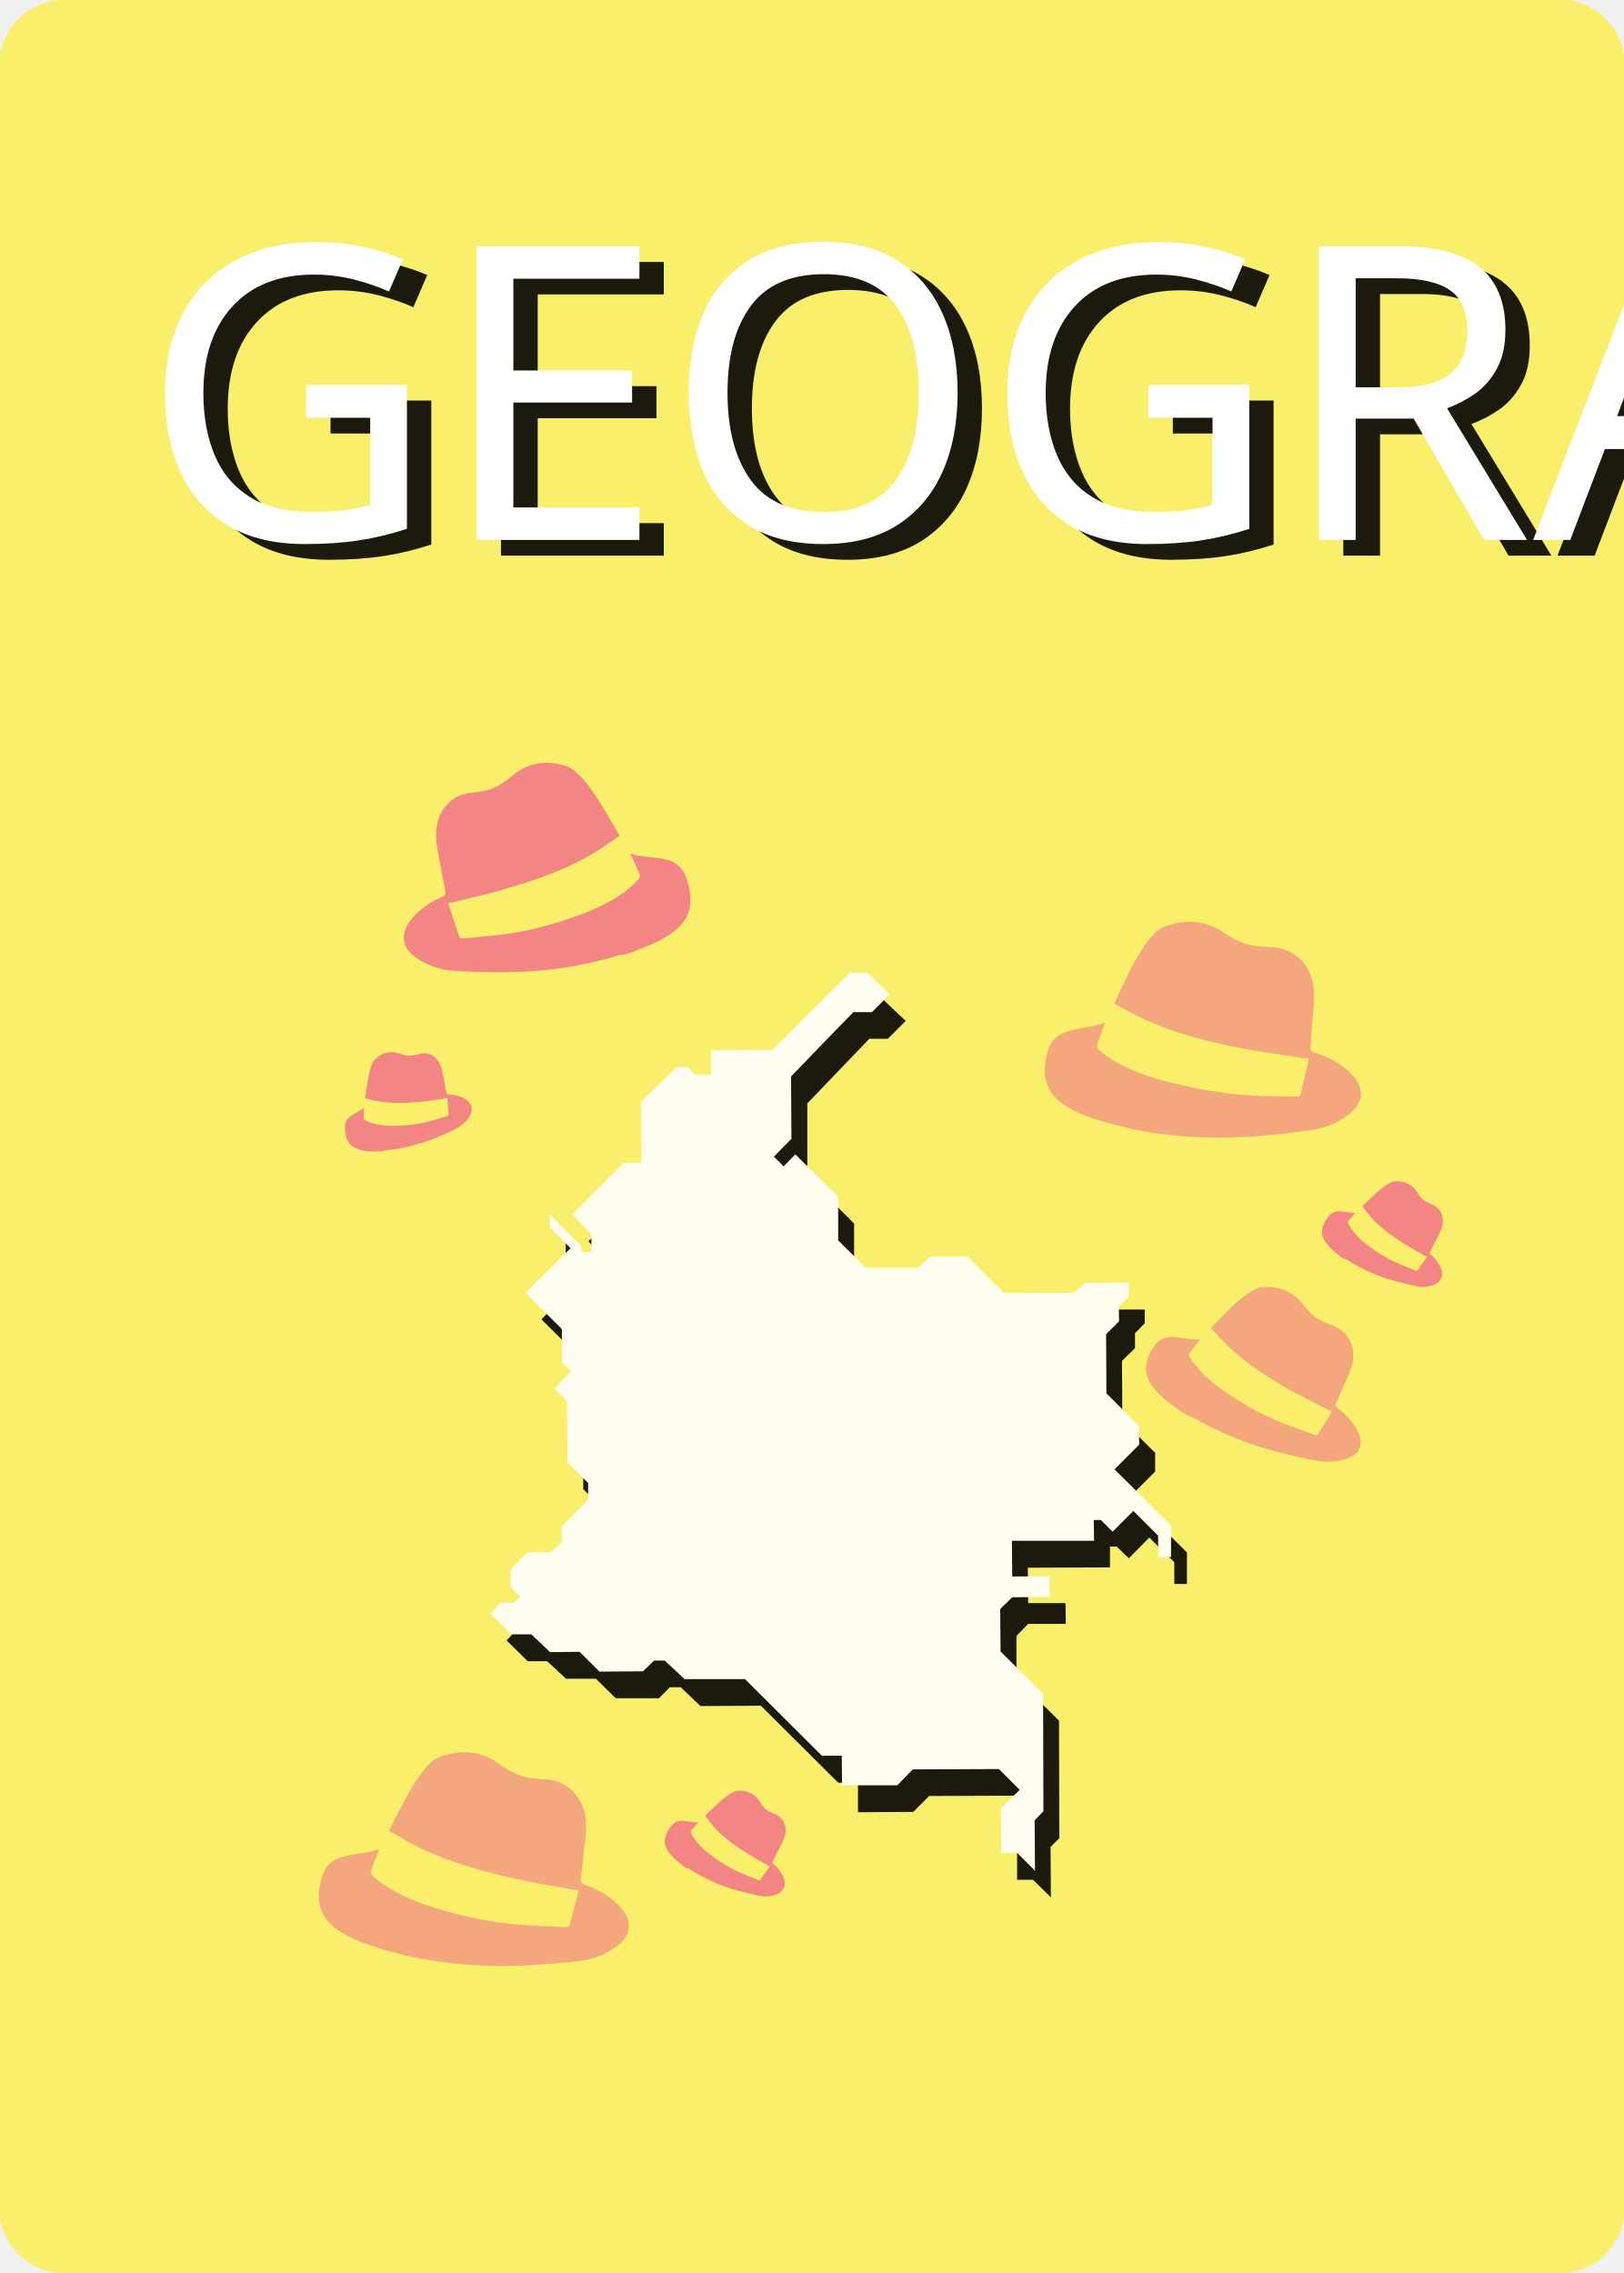
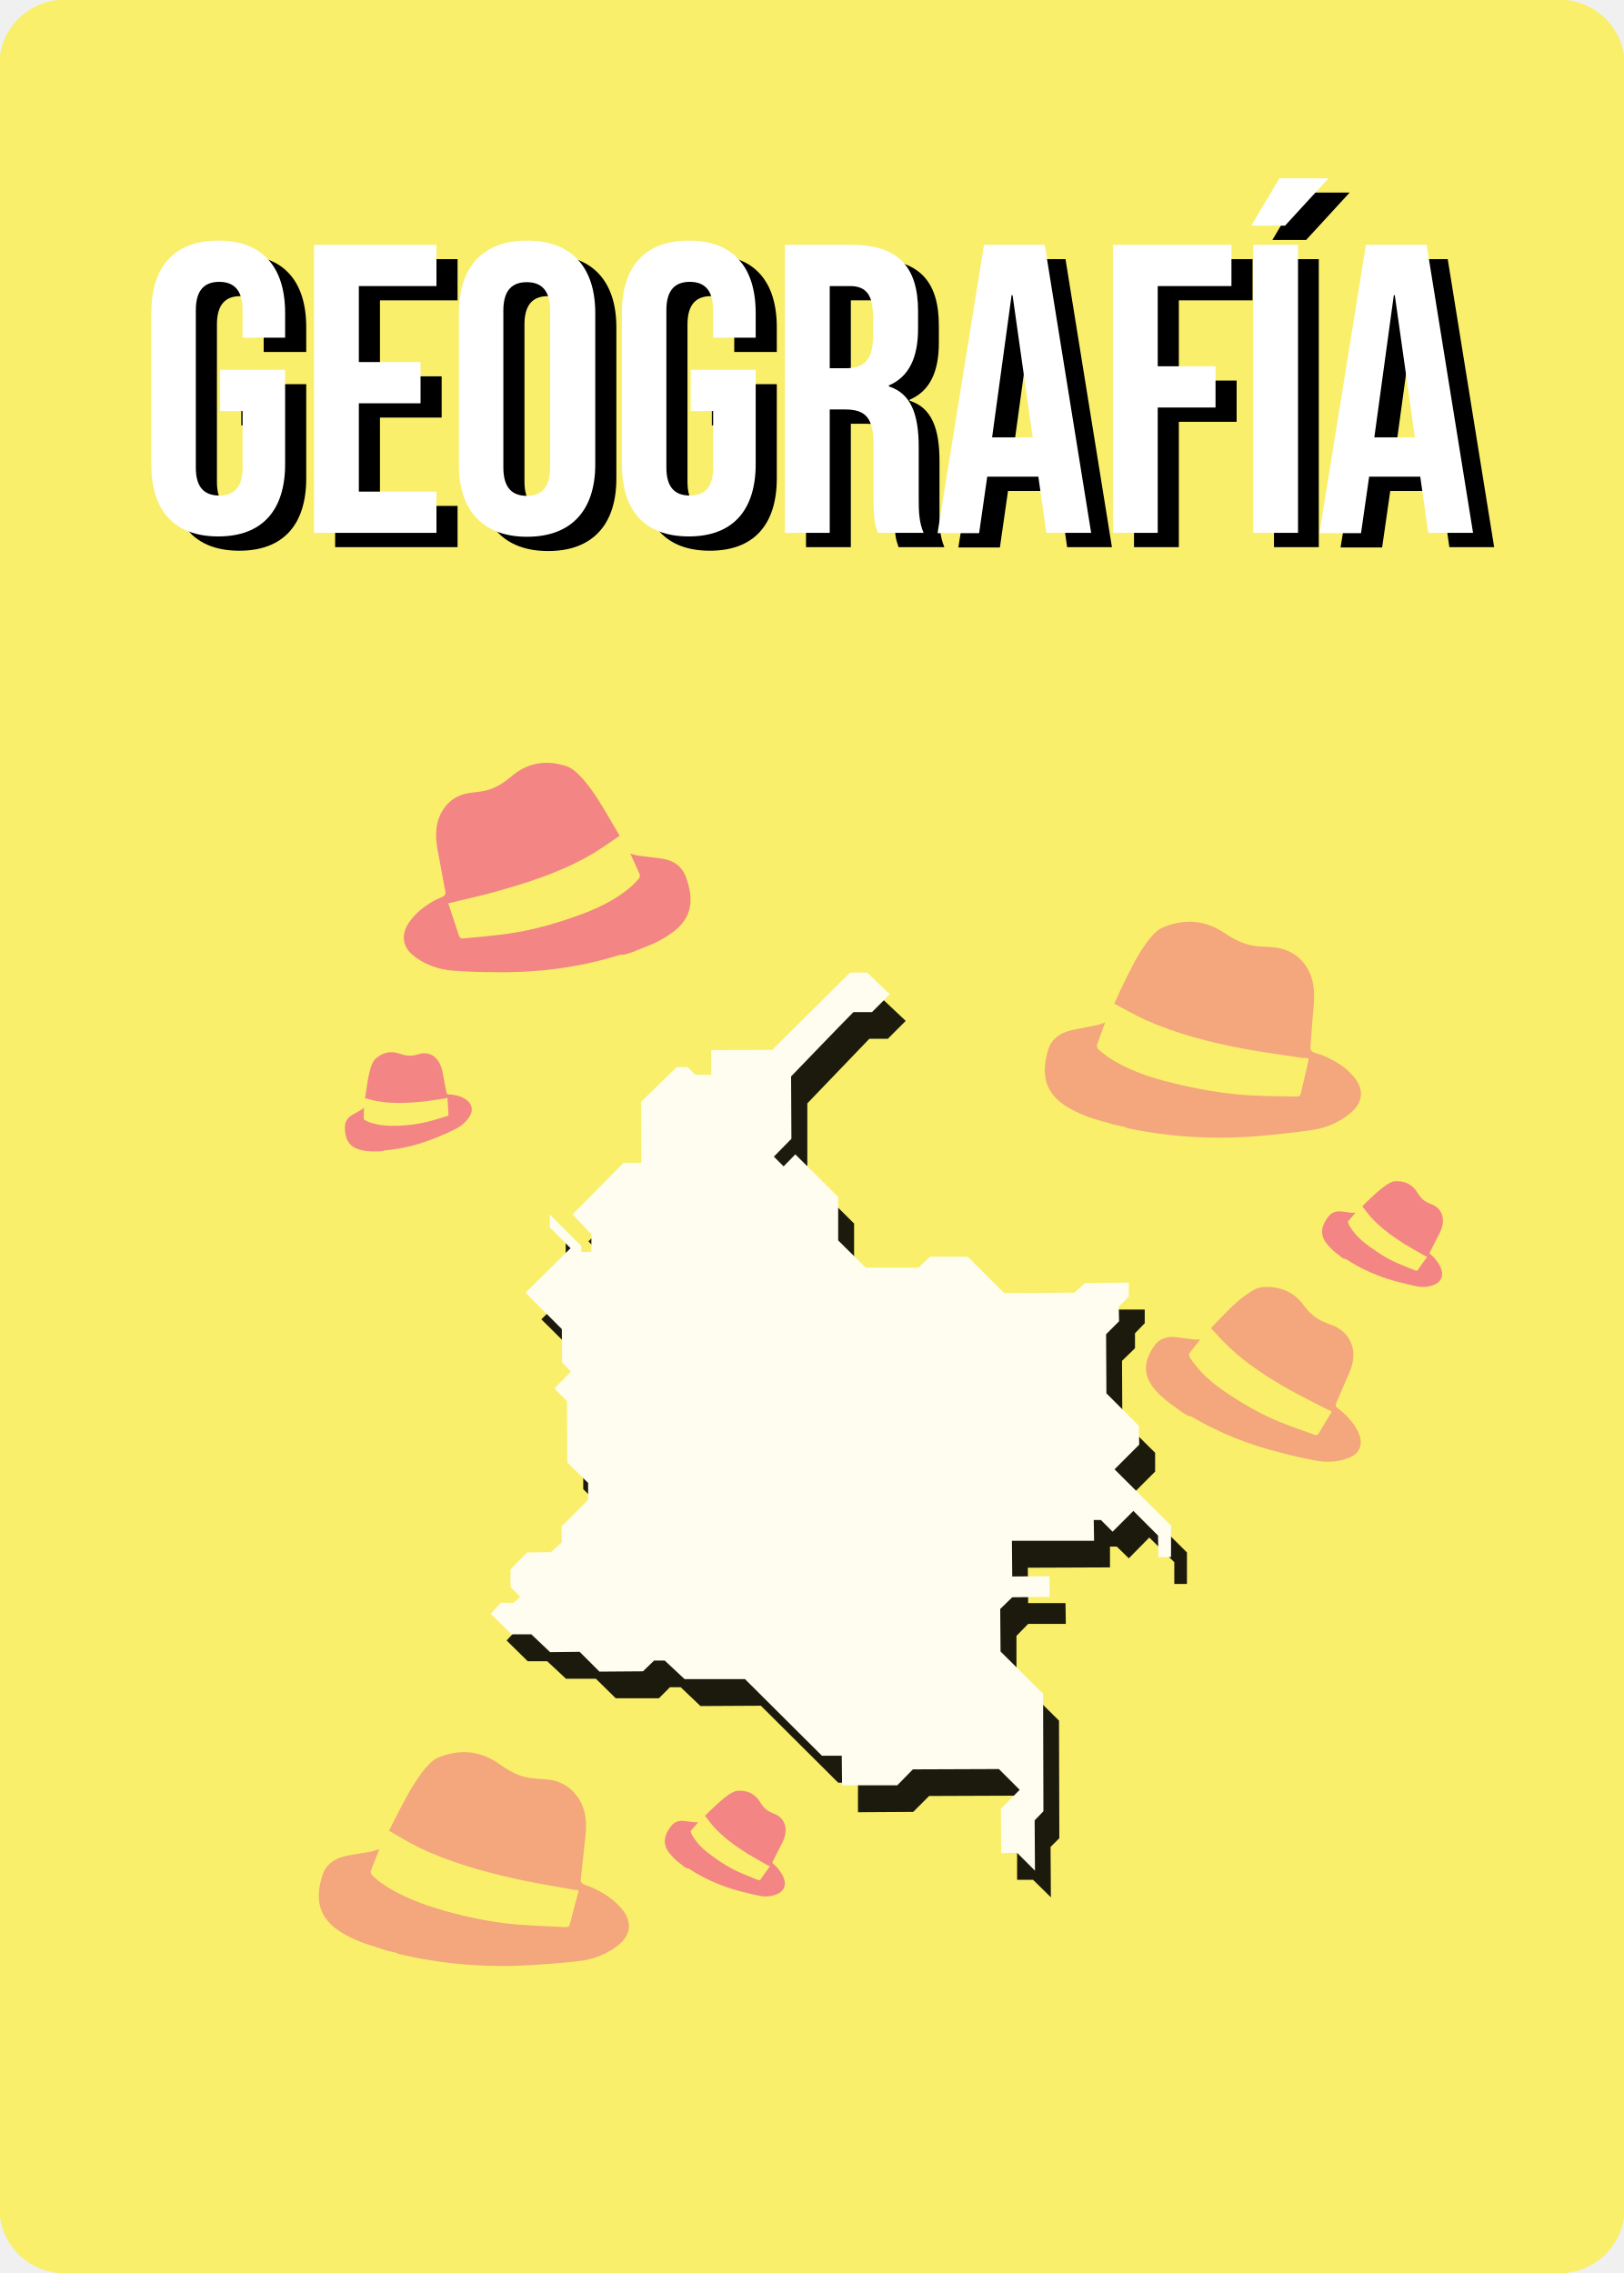
<svg xmlns="http://www.w3.org/2000/svg" version="1.1" id="Layer_1" x="0px" y="0px" viewBox="0 0 500 700" style="enable-background:new 0 0 500 700;" xml:space="preserve">
  <style type="text/css">
	.st0{fill:#F9EF6B;}
	.st1{fill:#FFFFFF;}
- 	.st2{font-family:'BebasNeue-Regular';}
- 	.st3{font-size:126.684px;}
- 	.st4{opacity:0.11;fill:#F9EF6B;enable-background:new    ;}
- 	.st5{opacity:0.41;}
- 	.st6{fill:#EE3C96;}
- 	.st7{opacity:0.59;}
+ 	.st2{opacity:0.11;fill:#F9EF6B;enable-background:new    ;}
+ 	.st3{opacity:0.41;}
+ 	.st4{fill:#EE3C96;}
+ 	.st5{opacity:0.59;}
+ 	.st6{enable-background:new    ;}
</style>
-   <path class="st0" d="M19.9-0.1h460.3c11.1,0,20.1,9,20.1,20.1V680c0,11.1-9,20.1-20.1,20.1H19.9c-11.1,0-20.1-9-20.1-20.1V20  C-0.2,8.9,8.8-0.1,19.9-0.1z" />
+   <path class="st0" d="M19.9-0.1h460.3c11.1,0,20.1,9,20.1,20.1v660c0,11.1-9,20.1-20.1,20.1H19.9c-11.1,0-20.1-9-20.1-20.1V20  C-0.2,8.9,8.8-0.1,19.9-0.1z" />
  <g>
    <polygon points="267.7,319.9 273.4,319.9 278.9,314.4 271.9,307.8 266.7,307.8 242.8,331.6 223.9,331.6 223.9,339.2 219.1,339.3    216.6,336.8 213.3,336.8 202.4,347.5 202.4,366.4 197,366.4 181.2,382.3 187,388.3 187,393.8 184,393.8 184,392 174.2,382.3    174.2,386.2 180.6,392.6 166.7,406.3 178,417.5 178,427.9 180.7,430.6 175.6,435.8 179.6,439.7 179.6,458.6 186,465 186,470.1    177.9,478.4 177.9,483.2 174.5,486.3 167.2,486.3 162.1,491.5 162.1,497 165.2,500 163,501.8 159.1,501.9 156,505.2 162.5,511.6    168.5,511.6 174.3,517 183.5,517 189.6,523 202.9,523 206.3,519.6 209.6,519.6 215.7,525.4 234.3,525.3 258.1,549 264.2,549    264.2,558.1 281.2,558 286.1,553.1 312.5,553 318.9,559.4 313.2,565.2 313.2,578.9 318.1,578.9 323.6,584.3 323.5,568.8    326.2,566.1 326.1,529.9 313,516.9 313,503.8 316.6,500.1 328.2,500.1 328.1,493.7 316.6,493.7 316.5,482.8 341.8,482.7    341.8,476.3 343.9,476.3 347.6,479.9 353.9,473.5 361.6,481.1 361.6,487.8 365.5,487.8 365.5,478.1 348.1,460.8 355.7,453.2    355.7,447.4 345.6,437.4 345.5,419.1 349.5,415.2 349.5,410.6 352.5,407.5 352.5,403.3 339.1,403.3 335.8,406.4 314.2,406.5    302.9,395.2 291.3,395.3 287.7,398.6 271.6,398.7 263,390.2 263,376.8 249.9,363.8 246.2,367.4 243.2,364.4 248.6,358.9    248.6,339.8  " />
    <polygon class="st1" points="262.7,311.7 268.5,311.7 274,306.2 267,299.5 261.8,299.5 237.8,323.3 219,323.4 219,331 214.1,331    211.7,328.6 208.4,328.6 197.4,339.3 197.5,358.1 192,358.1 176.3,374 182.1,380.1 182.1,385.5 179,385.6 179,383.7 169.3,374    169.3,378 175.7,384.4 161.8,398.1 173,409.3 173.1,419.6 175.8,422.4 170.7,427.6 174.6,431.5 174.7,450.4 181.1,456.7    181.1,461.9 172.9,470.1 173,475 169.6,478 162.3,478.1 157.2,483.3 157.2,488.7 160.2,491.8 158.1,493.6 154.2,493.6 151.1,497    157.5,503.3 163.6,503.3 169.4,508.8 178.5,508.7 184.6,514.8 198,514.7 201.4,511.4 204.7,511.4 210.8,517.1 229.4,517.1    253.1,540.7 259.2,540.7 259.3,549.8 276.3,549.8 281.1,544.9 307.6,544.8 314,551.2 308.2,557 308.3,570.7 313.2,570.6    318.7,576.1 318.6,560.6 321.3,557.8 321.2,521.6 308.1,508.6 308,495.5 311.7,491.9 323.2,491.8 323.2,485.4 311.7,485.5    311.6,474.5 336.9,474.5 336.8,468.1 339,468.1 342.6,471.7 349,465.3 356.6,472.9 356.7,479.6 360.6,479.5 360.6,469.8    343.2,452.5 350.8,444.9 350.7,439.1 340.7,429.1 340.6,410.9 344.6,406.9 344.5,402.4 347.6,399.3 347.6,395 334.2,395.1    330.8,398.1 309.2,398.2 298,387 286.4,387 282.8,390.4 266.6,390.4 258.1,382 258.1,368.6 244.9,355.5 241.3,359.2 238.3,356.2    243.7,350.7 243.6,331.5  " />
  </g>
-   <text transform="matrix(0.9915 0 0 1 50.6499 171.1211)" class="st2 st3">GEOGRAFíA</text>
-   <path class="st4" d="M19.9-0.1h460.2c11.1,0,20.1,9,20.1,20.1v659.9c0,11.1-9,20.1-20.1,20.1H19.9c-11.1,0-20.1-9-20.1-20.1V20  C-0.2,8.9,8.8-0.1,19.9-0.1z" />
-   <text transform="matrix(0.9915 0 0 1 43.1509 166.2842)" class="st1 st2 st3">GEOGRAFíA</text>
-   <g class="st5">
-     <path class="st6" d="M345.6,346.9c-0.9-0.2-1.9-0.4-2.8-0.6c-1-0.3-2-0.7-3.1-0.9c-3.8-1-7.5-2.4-10.9-4.4   c-7.2-4.3-8.2-10.2-6.1-17.5c1-3.6,3.9-5.5,7.5-6.3c2.5-0.5,5.1-1,7.6-1.5c0.8-0.2,1.6-0.5,2.5-0.8c-0.9,2.4-1.7,4.6-2.5,6.9   c-0.1,0.3,0.1,1,0.3,1.2c0.9,0.9,1.9,1.7,2.9,2.4c6.1,4.1,13,6.4,20,8.1c7.7,1.9,15.5,3.3,23.4,3.8c4.9,0.3,9.9,0.3,14.9,0.4   c0.7,0,1.1-0.2,1.3-1c0.7-3.4,1.6-6.7,2.3-10.1c0-0.2,0-0.4,0-0.7c-0.6,0-1.2-0.1-1.8-0.1c-6-0.9-12-1.7-18-2.8   c-10.5-2-20.8-4.6-30.6-9c-3.2-1.5-6.3-3.3-9.4-4.9c0.7-1.5,1.3-2.7,1.8-3.9c2.5-5.2,4.9-10.4,8.3-15.1c1.3-1.7,2.9-3.6,4.7-4.4   c6.5-2.8,13-2.5,19.1,1.6c3.1,2.1,6.3,3.7,10,4.1c1.6,0.1,3.3,0.2,4.9,0.3c3.4,0.3,6.4,1.5,8.8,4c3.5,3.7,4.2,8.2,3.9,13.1   c-0.4,4.7-0.8,9.4-1.1,14.1c0,0.3,0.4,0.9,0.8,1.1c0.9,0.4,1.8,0.6,2.7,0.9c3.7,1.5,7.1,3.5,9.7,6.5c3.5,4,3.1,8.2-1,11.5   c-3.4,2.8-7.4,4.5-11.7,5.1c-5.2,0.8-10.5,1.3-15.7,1.8c-13.9,1.2-27.6,0.5-41.3-2.4C346.5,347,346.1,347,345.6,346.9z" />
-   </g>
-   <g class="st7">
-     <path class="st6" d="M117.9,354.5c-0.4,0-0.8,0.1-1.2,0.1c-0.4,0-0.9,0-1.3,0c-1.6,0-3.2-0.1-4.8-0.6c-3.3-1-4.4-3.4-4.4-6.9   c0-1.7,0.9-2.9,2.2-3.7c0.9-0.5,1.9-1.1,2.8-1.6c0.3-0.2,0.6-0.4,0.9-0.7c-0.1,1.2-0.1,2.2-0.1,3.3c0,0.2,0.1,0.4,0.3,0.5   c0.5,0.3,0.9,0.5,1.4,0.7c2.9,1,5.8,1.2,8.7,1.1c3.2-0.1,6.4-0.5,9.5-1.3c2-0.5,3.9-1.1,5.8-1.7c0.3-0.1,0.4-0.2,0.4-0.6   c-0.1-1.6-0.2-3.1-0.3-4.7c0-0.1,0-0.2-0.1-0.3c-0.3,0.1-0.5,0.1-0.7,0.2c-2.4,0.3-4.9,0.8-7.3,1c-4.3,0.4-8.6,0.6-13-0.1   c-1.4-0.2-2.8-0.6-4.3-1c0.1-0.7,0.2-1.3,0.3-1.9c0.4-2.6,0.7-5.2,1.5-7.6c0.3-0.9,0.7-1.9,1.3-2.5c2.2-2.1,4.8-2.7,7.6-1.7   c1.4,0.5,2.9,0.8,4.4,0.5c0.6-0.1,1.3-0.3,1.9-0.5c1.4-0.3,2.7-0.1,3.9,0.6c1.8,1.2,2.6,3.1,3,5.2s0.8,4.2,1.2,6.3   c0,0.2,0.3,0.3,0.4,0.4c0.4,0.1,0.8,0,1.2,0.1c1.6,0.2,3.2,0.6,4.5,1.6c1.8,1.3,2.2,3.2,1,5.1c-1,1.6-2.4,2.9-4,3.7   c-1.9,1-3.9,1.9-5.9,2.7c-5.3,2.2-10.7,3.6-16.3,4.1C118.2,354.3,118.1,354.4,117.9,354.5z" />
+   <path class="st2" d="M19.9-0.1h460.2c11.1,0,20.1,9,20.1,20.1v659.9c0,11.1-9,20.1-20.1,20.1H19.9c-11.1,0-20.1-9-20.1-20.1V20  C-0.2,8.9,8.8-0.1,19.9-0.1z" />
+   <g class="st3">
+     <path class="st4" d="M345.6,346.9c-0.9-0.2-1.9-0.4-2.8-0.6c-1-0.3-2-0.7-3.1-0.9c-3.8-1-7.5-2.4-10.9-4.4   c-7.2-4.3-8.2-10.2-6.1-17.5c1-3.6,3.9-5.5,7.5-6.3c2.5-0.5,5.1-1,7.6-1.5c0.8-0.2,1.6-0.5,2.5-0.8c-0.9,2.4-1.7,4.6-2.5,6.9   c-0.1,0.3,0.1,1,0.3,1.2c0.9,0.9,1.9,1.7,2.9,2.4c6.1,4.1,13,6.4,20,8.1c7.7,1.9,15.5,3.3,23.4,3.8c4.9,0.3,9.9,0.3,14.9,0.4   c0.7,0,1.1-0.2,1.3-1c0.7-3.4,1.6-6.7,2.3-10.1c0-0.2,0-0.4,0-0.7c-0.6,0-1.2-0.1-1.8-0.1c-6-0.9-12-1.7-18-2.8   c-10.5-2-20.8-4.6-30.6-9c-3.2-1.5-6.3-3.3-9.4-4.9c0.7-1.5,1.3-2.7,1.8-3.9c2.5-5.2,4.9-10.4,8.3-15.1c1.3-1.7,2.9-3.6,4.7-4.4   c6.5-2.8,13-2.5,19.1,1.6c3.1,2.1,6.3,3.7,10,4.1c1.6,0.1,3.3,0.2,4.9,0.3c3.4,0.3,6.4,1.5,8.8,4c3.5,3.7,4.2,8.2,3.9,13.1   c-0.4,4.7-0.8,9.4-1.1,14.1c0,0.3,0.4,0.9,0.8,1.1c0.9,0.4,1.8,0.6,2.7,0.9c3.7,1.5,7.1,3.5,9.7,6.5c3.5,4,3.1,8.2-1,11.5   c-3.4,2.8-7.4,4.5-11.7,5.1c-5.2,0.8-10.5,1.3-15.7,1.8c-13.9,1.2-27.6,0.5-41.3-2.4C346.5,347,346.1,347,345.6,346.9z" />
  </g>
  <g class="st5">
-     <path class="st6" d="M365.8,436c-0.6-0.4-1.2-0.7-1.8-1.1c-0.6-0.5-1.3-0.9-1.9-1.4c-2.4-1.6-4.6-3.4-6.5-5.6   c-3.9-4.6-3.3-9-0.1-13.5c1.5-2.2,4-2.9,6.6-2.6c1.9,0.2,3.7,0.5,5.6,0.7c0.6,0.1,1.2,0,1.9,0c-1.2,1.5-2.3,2.8-3.3,4.2   c-0.2,0.2-0.2,0.7-0.1,0.9c0.4,0.8,0.9,1.6,1.5,2.3c3.2,4.3,7.4,7.4,11.9,10.3c4.8,3.1,9.9,5.9,15.2,8c3.3,1.3,6.8,2.5,10.1,3.7   c0.5,0.2,0.8,0.1,1.1-0.4c1.3-2.1,2.6-4.3,3.9-6.4c0.1-0.1,0.1-0.3,0.1-0.5c-0.4-0.2-0.8-0.3-1.2-0.5c-3.9-2-7.9-4-11.7-6.1   c-6.7-3.8-13.3-8-18.9-13.4c-1.9-1.8-3.6-3.7-5.3-5.6c0.8-0.9,1.5-1.6,2.2-2.3c2.9-3,5.8-6.1,9.3-8.4c1.3-0.9,2.8-1.8,4.3-1.9   c5.2-0.4,9.6,1.3,12.7,5.5c1.6,2.2,3.5,4,6,5.1c1.1,0.5,2.2,0.9,3.3,1.3c2.3,1,4.1,2.6,5.1,4.8c1.6,3.3,1,6.7-0.4,9.9   c-1.4,3.2-2.8,6.3-4.1,9.5c-0.1,0.2,0.1,0.7,0.3,0.9c0.5,0.5,1.1,0.8,1.6,1.3c2.2,1.9,4,4,5.2,6.7c1.5,3.6,0.2,6.4-3.4,7.7   c-3,1.1-6.1,1.3-9.3,0.8c-3.8-0.7-7.5-1.5-11.2-2.5c-9.8-2.4-19.1-6.1-27.9-11.3C366.5,436.2,366.1,436.1,365.8,436z" />
+     <path class="st4" d="M117.9,354.5c-0.4,0-0.8,0.1-1.2,0.1c-0.4,0-0.9,0-1.3,0c-1.6,0-3.2-0.1-4.8-0.6c-3.3-1-4.4-3.4-4.4-6.9   c0-1.7,0.9-2.9,2.2-3.7c0.9-0.5,1.9-1.1,2.8-1.6c0.3-0.2,0.6-0.4,0.9-0.7c-0.1,1.2-0.1,2.2-0.1,3.3c0,0.2,0.1,0.4,0.3,0.5   c0.5,0.3,0.9,0.5,1.4,0.7c2.9,1,5.8,1.2,8.7,1.1c3.2-0.1,6.4-0.5,9.5-1.3c2-0.5,3.9-1.1,5.8-1.7c0.3-0.1,0.4-0.2,0.4-0.6   c-0.1-1.6-0.2-3.1-0.3-4.7c0-0.1,0-0.2-0.1-0.3c-0.3,0.1-0.5,0.1-0.7,0.2c-2.4,0.3-4.9,0.8-7.3,1c-4.3,0.4-8.6,0.6-13-0.1   c-1.4-0.2-2.8-0.6-4.3-1c0.1-0.7,0.2-1.3,0.3-1.9c0.4-2.6,0.7-5.2,1.5-7.6c0.3-0.9,0.7-1.9,1.3-2.5c2.2-2.1,4.8-2.7,7.6-1.7   c1.4,0.5,2.9,0.8,4.4,0.5c0.6-0.1,1.3-0.3,1.9-0.5c1.4-0.3,2.7-0.1,3.9,0.6c1.8,1.2,2.6,3.1,3,5.2s0.8,4.2,1.2,6.3   c0,0.2,0.3,0.3,0.4,0.4c0.4,0.1,0.8,0,1.2,0.1c1.6,0.2,3.2,0.6,4.5,1.6c1.8,1.3,2.2,3.2,1,5.1c-1,1.6-2.4,2.9-4,3.7   c-1.9,1-3.9,1.9-5.9,2.7c-5.3,2.2-10.7,3.6-16.3,4.1C118.2,354.3,118.1,354.4,117.9,354.5z" />
  </g>
-   <g class="st7">
-     <path class="st6" d="M192.6,293.9c0.8-0.3,1.7-0.5,2.5-0.8c0.9-0.4,1.8-0.8,2.7-1.1c3.4-1.3,6.6-2.8,9.5-5   c6.1-4.6,6.4-10.4,3.8-17.2c-1.3-3.3-4.1-5-7.5-5.4c-2.4-0.3-4.7-0.6-7.1-0.9c-0.8-0.1-1.5-0.4-2.4-0.6c1,2.2,2,4.3,2.9,6.4   c0.1,0.3,0,0.9-0.2,1.2c-0.8,0.9-1.6,1.8-2.4,2.5c-5.1,4.4-11.1,7.1-17.4,9.3c-6.8,2.4-13.7,4.3-20.9,5.3c-4.5,0.6-9,1-13.5,1.4   c-0.6,0.1-1-0.1-1.3-0.9c-1-3.2-2.1-6.3-3.1-9.4c-0.1-0.2,0-0.4-0.1-0.6c0.6-0.1,1.1-0.1,1.6-0.3c5.4-1.3,10.8-2.5,16.1-4.1   c9.3-2.7,18.5-5.9,26.9-10.9c2.8-1.7,5.4-3.6,8.1-5.4c-0.8-1.4-1.4-2.5-2.1-3.6c-2.8-4.8-5.5-9.6-9.1-13.8c-1.4-1.5-3-3.2-4.8-3.9   c-6.2-2.2-12.1-1.4-17.2,2.9c-2.6,2.2-5.3,4-8.7,4.6c-1.5,0.3-2.9,0.4-4.4,0.6c-3.1,0.5-5.7,1.9-7.6,4.5c-2.8,3.8-3,8.2-2.2,12.8   c0.8,4.5,1.7,8.9,2.5,13.4c0.1,0.3-0.3,0.9-0.6,1.1c-0.7,0.4-1.6,0.7-2.4,1.1c-3.2,1.7-6.1,3.9-8.2,6.9c-2.8,4.1-2,8.1,2.1,10.9   c3.4,2.4,7.2,3.7,11.2,4c4.8,0.4,9.7,0.5,14.5,0.5c12.7,0.1,25.2-1.6,37.3-5.4C191.7,294,192.2,294,192.6,293.9z" />
-   </g>
-   <g class="st7">
-     <path class="st6" d="M413.7,387.6c-0.3-0.2-0.6-0.4-1-0.7c-0.3-0.3-0.7-0.6-1-0.8c-1.3-1-2.4-2.1-3.4-3.4c-2-2.8-1.3-5.4,0.8-8.1   c1-1.3,2.5-1.7,4-1.5c1.1,0.1,2.1,0.3,3.2,0.4c0.3,0,0.7,0,1.1,0c-0.8,0.9-1.5,1.7-2.2,2.5c-0.1,0.1-0.1,0.4-0.1,0.5   c0.2,0.5,0.4,1,0.7,1.4c1.6,2.6,3.8,4.5,6.2,6.2c2.6,1.9,5.3,3.6,8.3,4.9c1.8,0.8,3.7,1.5,5.6,2.3c0.3,0.1,0.5,0.1,0.7-0.2   c0.9-1.3,1.8-2.6,2.7-3.8c0-0.1,0.1-0.2,0.1-0.3c-0.2-0.1-0.5-0.2-0.7-0.3c-2.1-1.2-4.3-2.4-6.4-3.7c-3.6-2.3-7.2-4.9-10.1-8.1   c-1-1.1-1.8-2.3-2.7-3.4c0.5-0.5,1-1,1.4-1.4c1.9-1.8,3.7-3.6,5.9-5.1c0.8-0.5,1.7-1.1,2.6-1.2c3-0.2,5.4,0.8,7,3.4   c0.8,1.3,1.7,2.4,3.1,3.1c0.6,0.3,1.2,0.5,1.8,0.8c1.3,0.6,2.2,1.6,2.7,2.9c0.7,2,0.2,4-0.8,6c-1,1.9-2,3.8-2.9,5.7   c-0.1,0.1,0,0.4,0.1,0.5c0.3,0.3,0.6,0.5,0.9,0.8c1.1,1.2,2.1,2.5,2.6,4.1c0.6,2.1-0.3,3.8-2.4,4.6c-1.8,0.7-3.6,0.8-5.4,0.4   c-2.1-0.4-4.2-1-6.3-1.5c-5.5-1.5-10.7-3.8-15.4-6.9C414.1,387.7,413.9,387.7,413.7,387.6z" />
+   <g class="st3">
+     <path class="st4" d="M365.8,436c-0.6-0.4-1.2-0.7-1.8-1.1c-0.6-0.5-1.3-0.9-1.9-1.4c-2.4-1.6-4.6-3.4-6.5-5.6   c-3.9-4.6-3.3-9-0.1-13.5c1.5-2.2,4-2.9,6.6-2.6c1.9,0.2,3.7,0.5,5.6,0.7c0.6,0.1,1.2,0,1.9,0c-1.2,1.5-2.3,2.8-3.3,4.2   c-0.2,0.2-0.2,0.7-0.1,0.9c0.4,0.8,0.9,1.6,1.5,2.3c3.2,4.3,7.4,7.4,11.9,10.3c4.8,3.1,9.9,5.9,15.2,8c3.3,1.3,6.8,2.5,10.1,3.7   c0.5,0.2,0.8,0.1,1.1-0.4c1.3-2.1,2.6-4.3,3.9-6.4c0.1-0.1,0.1-0.3,0.1-0.5c-0.4-0.2-0.8-0.3-1.2-0.5c-3.9-2-7.9-4-11.7-6.1   c-6.7-3.8-13.3-8-18.9-13.4c-1.9-1.8-3.6-3.7-5.3-5.6c0.8-0.9,1.5-1.6,2.2-2.3c2.9-3,5.8-6.1,9.3-8.4c1.3-0.9,2.8-1.8,4.3-1.9   c5.2-0.4,9.6,1.3,12.7,5.5c1.6,2.2,3.5,4,6,5.1c1.1,0.5,2.2,0.9,3.3,1.3c2.3,1,4.1,2.6,5.1,4.8c1.6,3.3,1,6.7-0.4,9.9   c-1.4,3.2-2.8,6.3-4.1,9.5c-0.1,0.2,0.1,0.7,0.3,0.9c0.5,0.5,1.1,0.8,1.6,1.3c2.2,1.9,4,4,5.2,6.7c1.5,3.6,0.2,6.4-3.4,7.7   c-3,1.1-6.1,1.3-9.3,0.8c-3.8-0.7-7.5-1.5-11.2-2.5c-9.8-2.4-19.1-6.1-27.9-11.3C366.5,436.2,366.1,436.1,365.8,436z" />
  </g>
  <g class="st5">
-     <path class="st6" d="M121.1,601.2c-0.9-0.2-1.8-0.5-2.7-0.7c-1-0.3-2-0.7-3-1c-3.7-1.1-7.3-2.5-10.6-4.6   c-6.9-4.4-7.8-10.3-5.5-17.4c1.1-3.5,4-5.3,7.5-6c2.5-0.5,5-0.8,7.5-1.3c0.8-0.2,1.6-0.5,2.5-0.7c-0.9,2.3-1.8,4.5-2.6,6.7   c-0.1,0.3,0,0.9,0.3,1.2c0.9,0.9,1.8,1.7,2.8,2.4c5.9,4.2,12.6,6.6,19.4,8.6c7.5,2.1,15.1,3.7,22.9,4.3c4.8,0.4,9.7,0.5,14.6,0.8   c0.7,0,1.1-0.2,1.3-1c0.8-3.3,1.7-6.5,2.6-9.8c0-0.2,0-0.4,0-0.6c-0.6-0.1-1.2-0.1-1.8-0.2c-5.9-1.1-11.8-2-17.6-3.3   c-10.2-2.3-20.3-5.1-29.8-9.7c-3.1-1.5-6.1-3.4-9.1-5.1c0.7-1.5,1.3-2.6,1.9-3.8c2.6-5,5.1-10.1,8.6-14.6c1.3-1.6,2.9-3.5,4.8-4.2   c6.5-2.6,12.9-2.1,18.7,2.1c3,2.1,6.1,3.9,9.8,4.3c1.6,0.2,3.2,0.3,4.8,0.4c3.4,0.3,6.3,1.7,8.5,4.2c3.3,3.7,3.9,8.2,3.4,13   c-0.5,4.6-1,9.2-1.5,13.9c0,0.3,0.4,0.9,0.7,1.1c0.8,0.4,1.8,0.6,2.6,1c3.6,1.6,6.8,3.6,9.4,6.7c3.3,4,2.8,8.1-1.3,11.3   c-3.4,2.6-7.4,4.2-11.6,4.7c-5.1,0.6-10.3,1-15.5,1.3c-13.7,0.8-27.2-0.3-40.5-3.5C122.1,601.3,121.6,601.3,121.1,601.2z" />
+     <path class="st4" d="M192.6,293.9c0.8-0.3,1.7-0.5,2.5-0.8c0.9-0.4,1.8-0.8,2.7-1.1c3.4-1.3,6.6-2.8,9.5-5   c6.1-4.6,6.4-10.4,3.8-17.2c-1.3-3.3-4.1-5-7.5-5.4c-2.4-0.3-4.7-0.6-7.1-0.9c-0.8-0.1-1.5-0.4-2.4-0.6c1,2.2,2,4.3,2.9,6.4   c0.1,0.3,0,0.9-0.2,1.2c-0.8,0.9-1.6,1.8-2.4,2.5c-5.1,4.4-11.1,7.1-17.4,9.3c-6.8,2.4-13.7,4.3-20.9,5.3c-4.5,0.6-9,1-13.5,1.4   c-0.6,0.1-1-0.1-1.3-0.9c-1-3.2-2.1-6.3-3.1-9.4c-0.1-0.2,0-0.4-0.1-0.6c0.6-0.1,1.1-0.1,1.6-0.3c5.4-1.3,10.8-2.5,16.1-4.1   c9.3-2.7,18.5-5.9,26.9-10.9c2.8-1.7,5.4-3.6,8.1-5.4c-0.8-1.4-1.4-2.5-2.1-3.6c-2.8-4.8-5.5-9.6-9.1-13.8c-1.4-1.5-3-3.2-4.8-3.9   c-6.2-2.2-12.1-1.4-17.2,2.9c-2.6,2.2-5.3,4-8.7,4.6c-1.5,0.3-2.9,0.4-4.4,0.6c-3.1,0.5-5.7,1.9-7.6,4.5c-2.8,3.8-3,8.2-2.2,12.8   c0.8,4.5,1.7,8.9,2.5,13.4c0.1,0.3-0.3,0.9-0.6,1.1c-0.7,0.4-1.6,0.7-2.4,1.1c-3.2,1.7-6.1,3.9-8.2,6.9c-2.8,4.1-2,8.1,2.1,10.9   c3.4,2.4,7.2,3.7,11.2,4c4.8,0.4,9.7,0.5,14.5,0.5c12.7,0.1,25.2-1.6,37.3-5.4C191.7,294,192.2,294,192.6,293.9z" />
  </g>
-   <g class="st7">
-     <path class="st6" d="M211.3,575.3c-0.3-0.2-0.6-0.4-1-0.7c-0.3-0.3-0.7-0.6-1-0.8c-1.3-1-2.4-2.1-3.4-3.4c-2-2.8-1.3-5.4,0.8-8.1   c1-1.3,2.5-1.7,4-1.5c1.1,0.1,2.1,0.3,3.2,0.4c0.3,0,0.7,0,1.1,0c-0.8,0.9-1.5,1.7-2.2,2.5c-0.1,0.1-0.1,0.4-0.1,0.5   c0.2,0.5,0.4,1,0.7,1.4c1.6,2.6,3.8,4.5,6.2,6.2c2.6,1.9,5.3,3.6,8.3,4.9c1.8,0.8,3.7,1.5,5.6,2.3c0.3,0.1,0.5,0.1,0.7-0.2   c0.9-1.3,1.8-2.6,2.7-3.8c0-0.1,0.1-0.2,0.1-0.3c-0.2-0.1-0.5-0.2-0.7-0.3c-2.1-1.2-4.3-2.4-6.4-3.7c-3.6-2.3-7.2-4.9-10.1-8.1   c-1-1.1-1.8-2.3-2.7-3.4c0.5-0.5,1-1,1.4-1.4c1.9-1.8,3.7-3.6,5.9-5.1c0.8-0.5,1.7-1.1,2.6-1.2c3-0.2,5.4,0.8,7,3.4   c0.8,1.3,1.7,2.4,3.1,3.1c0.6,0.3,1.2,0.5,1.8,0.8c1.3,0.6,2.2,1.6,2.7,2.9c0.7,2,0.2,4-0.8,6c-1,1.9-2,3.8-2.9,5.7   c-0.1,0.1,0,0.4,0.1,0.5c0.3,0.3,0.6,0.5,0.9,0.8c1.1,1.2,2.1,2.5,2.6,4.1c0.6,2.1-0.3,3.8-2.4,4.6c-1.8,0.7-3.6,0.8-5.4,0.4   c-2.1-0.4-4.2-1-6.3-1.5c-5.5-1.5-10.7-3.8-15.4-6.9C211.7,575.4,211.5,575.4,211.3,575.3z" />
+   <g class="st5">
+     <path class="st4" d="M413.7,387.6c-0.3-0.2-0.6-0.4-1-0.7c-0.3-0.3-0.7-0.6-1-0.8c-1.3-1-2.4-2.1-3.4-3.4c-2-2.8-1.3-5.4,0.8-8.1   c1-1.3,2.5-1.7,4-1.5c1.1,0.1,2.1,0.3,3.2,0.4c0.3,0,0.7,0,1.1,0c-0.8,0.9-1.5,1.7-2.2,2.5c-0.1,0.1-0.1,0.4-0.1,0.5   c0.2,0.5,0.4,1,0.7,1.4c1.6,2.6,3.8,4.5,6.2,6.2c2.6,1.9,5.3,3.6,8.3,4.9c1.8,0.8,3.7,1.5,5.6,2.3c0.3,0.1,0.5,0.1,0.7-0.2   c0.9-1.3,1.8-2.6,2.7-3.8c0-0.1,0.1-0.2,0.1-0.3c-0.2-0.1-0.5-0.2-0.7-0.3c-2.1-1.2-4.3-2.4-6.4-3.7c-3.6-2.3-7.2-4.9-10.1-8.1   c-1-1.1-1.8-2.3-2.7-3.4c0.5-0.5,1-1,1.4-1.4c1.9-1.8,3.7-3.6,5.9-5.1c0.8-0.5,1.7-1.1,2.6-1.2c3-0.2,5.4,0.8,7,3.4   c0.8,1.3,1.7,2.4,3.1,3.1c0.6,0.3,1.2,0.5,1.8,0.8c1.3,0.6,2.2,1.6,2.7,2.9c0.7,2,0.2,4-0.8,6c-1,1.9-2,3.8-2.9,5.7   c-0.1,0.1,0,0.4,0.1,0.5c0.3,0.3,0.6,0.5,0.9,0.8c1.1,1.2,2.1,2.5,2.6,4.1c0.6,2.1-0.3,3.8-2.4,4.6c-1.8,0.7-3.6,0.8-5.4,0.4   c-2.1-0.4-4.2-1-6.3-1.5c-5.5-1.5-10.7-3.8-15.4-6.9C414.1,387.7,413.9,387.7,413.7,387.6z" />
+   </g>
+   <g class="st3">
+     <path class="st4" d="M121.1,601.2c-0.9-0.2-1.8-0.5-2.7-0.7c-1-0.3-2-0.7-3-1c-3.7-1.1-7.3-2.5-10.6-4.6   c-6.9-4.4-7.8-10.3-5.5-17.4c1.1-3.5,4-5.3,7.5-6c2.5-0.5,5-0.8,7.5-1.3c0.8-0.2,1.6-0.5,2.5-0.7c-0.9,2.3-1.8,4.5-2.6,6.7   c-0.1,0.3,0,0.9,0.3,1.2c0.9,0.9,1.8,1.7,2.8,2.4c5.9,4.2,12.6,6.6,19.4,8.6c7.5,2.1,15.1,3.7,22.9,4.3c4.8,0.4,9.7,0.5,14.6,0.8   c0.7,0,1.1-0.2,1.3-1c0.8-3.3,1.7-6.5,2.6-9.8c0-0.2,0-0.4,0-0.6c-0.6-0.1-1.2-0.1-1.8-0.2c-5.9-1.1-11.8-2-17.6-3.3   c-10.2-2.3-20.3-5.1-29.8-9.7c-3.1-1.5-6.1-3.4-9.1-5.1c0.7-1.5,1.3-2.6,1.9-3.8c2.6-5,5.1-10.1,8.6-14.6c1.3-1.6,2.9-3.5,4.8-4.2   c6.5-2.6,12.9-2.1,18.7,2.1c3,2.1,6.1,3.9,9.8,4.3c1.6,0.2,3.2,0.3,4.8,0.4c3.4,0.3,6.3,1.7,8.5,4.2c3.3,3.7,3.9,8.2,3.4,13   c-0.5,4.6-1,9.2-1.5,13.9c0,0.3,0.4,0.9,0.7,1.1c0.8,0.4,1.8,0.6,2.6,1c3.6,1.6,6.8,3.6,9.4,6.7c3.3,4,2.8,8.1-1.3,11.3   c-3.4,2.6-7.4,4.2-11.6,4.7c-5.1,0.6-10.3,1-15.5,1.3c-13.7,0.8-27.2-0.3-40.5-3.5C122.1,601.3,121.6,601.3,121.1,601.2z" />
+   </g>
+   <g class="st6">
+     <path d="M53.1,147.4v-46.6c0-14.2,7-22.3,20.6-22.3s20.6,8.1,20.6,22.3v7.6H81.2v-8.5c0-6.3-2.8-8.7-7.2-8.7s-7.2,2.4-7.2,8.7v48.5   c0,6.3,2.8,8.6,7.2,8.6s7.2-2.3,7.2-8.6v-17.4h-6.9v-12.7h20v29c0,14.2-7,22.3-20.6,22.3S53.1,161.6,53.1,147.4z" />
+     <path d="M103.2,79.8h37.7v12.7H117v23.4h19v12.7h-19v27.2h23.9v12.7h-37.7V79.8z" />
+     <path d="M147.8,147.4v-46.6c0-14.2,7.4-22.3,21-22.3s21,8.1,21,22.3v46.6c0,14.2-7.4,22.3-21,22.3S147.8,161.6,147.8,147.4z    M175.9,148.3V99.9c0-6.3-2.8-8.7-7.2-8.7s-7.2,2.4-7.2,8.7v48.4c0,6.3,2.8,8.7,7.2,8.7S175.9,154.7,175.9,148.3z" />
+     <path d="M198,147.4v-46.6c0-14.2,7-22.3,20.6-22.3s20.6,8.1,20.6,22.3v7.6h-13.1v-8.5c0-6.3-2.8-8.7-7.2-8.7s-7.2,2.4-7.2,8.7v48.5   c0,6.3,2.8,8.6,7.2,8.6s7.2-2.3,7.2-8.6v-17.4h-6.9v-12.7h20v29c0,14.2-7,22.3-20.6,22.3S198,161.6,198,147.4z" />
+     <path d="M248.1,79.8h20.5c14.3,0,20.5,6.7,20.5,20.4v5.4c0,9.1-2.9,14.9-9,17.5v0.3c6.9,2.2,9.2,8.7,9.2,18.7v15.6   c0,4.3,0.1,7.5,1.5,10.8h-14.1c-0.8-2.3-1.3-3.7-1.3-10.9v-16.2c0-8.2-2.4-10.9-8.7-10.9H262v38h-13.8V79.8z M267,117.8   c5.1,0,8.3-2.3,8.3-9.4v-6.8c0-6.3-2.1-9.1-7-9.1H262v25.3H267z" />
+     <path d="M309.4,79.8h18.7l14.3,88.7h-13.8l-2.5-17.6v0.3h-15.7l-2.5,17.4h-12.8L309.4,79.8z M324.5,139.1l-6.2-43.8h-0.3l-6,43.8   H324.5z" />
+     <path d="M349.1,79.8h36.6v12.7h-22.7v24.7h17.8v12.7h-17.8v38.6h-13.8V79.8z" />
+     <path d="M400.5,59.3h15.1l-13.4,14.6h-10.4L400.5,59.3z M392.3,79.8h13.8v88.7h-13.8V79.8z" />
+     <path d="M427.1,79.8h18.7l14.3,88.7h-13.8l-2.5-17.6v0.3h-15.7l-2.5,17.4h-12.8L427.1,79.8z M442.2,139.1L436,95.2h-0.3l-6,43.8   H442.2z" />
+   </g>
+   <g class="st5">
+     <path class="st4" d="M211.3,575.3c-0.3-0.2-0.6-0.4-1-0.7c-0.3-0.3-0.7-0.6-1-0.8c-1.3-1-2.4-2.1-3.4-3.4c-2-2.8-1.3-5.4,0.8-8.1   c1-1.3,2.5-1.7,4-1.5c1.1,0.1,2.1,0.3,3.2,0.4c0.3,0,0.7,0,1.1,0c-0.8,0.9-1.5,1.7-2.2,2.5c-0.1,0.1-0.1,0.4-0.1,0.5   c0.2,0.5,0.4,1,0.7,1.4c1.6,2.6,3.8,4.5,6.2,6.2c2.6,1.9,5.3,3.6,8.3,4.9c1.8,0.8,3.7,1.5,5.6,2.3c0.3,0.1,0.5,0.1,0.7-0.2   c0.9-1.3,1.8-2.6,2.7-3.8c0-0.1,0.1-0.2,0.1-0.3c-0.2-0.1-0.5-0.2-0.7-0.3c-2.1-1.2-4.3-2.4-6.4-3.7c-3.6-2.3-7.2-4.9-10.1-8.1   c-1-1.1-1.8-2.3-2.7-3.4c0.5-0.5,1-1,1.4-1.4c1.9-1.8,3.7-3.6,5.9-5.1c0.8-0.5,1.7-1.1,2.6-1.2c3-0.2,5.4,0.8,7,3.4   c0.8,1.3,1.7,2.4,3.1,3.1c0.6,0.3,1.2,0.5,1.8,0.8c1.3,0.6,2.2,1.6,2.7,2.9c0.7,2,0.2,4-0.8,6c-1,1.9-2,3.8-2.9,5.7   c-0.1,0.1,0,0.4,0.1,0.5c0.3,0.3,0.6,0.5,0.9,0.8c1.1,1.2,2.1,2.5,2.6,4.1c0.6,2.1-0.3,3.8-2.4,4.6c-1.8,0.7-3.6,0.8-5.4,0.4   c-2.1-0.4-4.2-1-6.3-1.5c-5.5-1.5-10.7-3.8-15.4-6.9C211.7,575.4,211.5,575.4,211.3,575.3z" />
+   </g>
+   <g class="st6">
+     <path class="st1" d="M46.6,143.1V96.4c0-14.2,7-22.3,20.6-22.3s20.6,8.1,20.6,22.3v7.6H74.7v-8.5c0-6.3-2.8-8.7-7.2-8.7   s-7.2,2.4-7.2,8.7v48.5c0,6.3,2.8,8.6,7.2,8.6s7.2-2.3,7.2-8.6v-17.4h-6.9v-12.7h20v29c0,14.2-7,22.3-20.6,22.3   S46.6,157.2,46.6,143.1z" />
+     <path class="st1" d="M96.7,75.4h37.7v12.7h-23.9v23.4h19v12.7h-19v27.2h23.9v12.7H96.7V75.4z" />
+     <path class="st1" d="M141.3,143.1V96.4c0-14.2,7.4-22.3,21-22.3s21,8.1,21,22.3v46.6c0,14.2-7.4,22.3-21,22.3   S141.3,157.2,141.3,143.1z M169.4,143.9V95.6c0-6.3-2.8-8.7-7.2-8.7s-7.2,2.4-7.2,8.7v48.4c0,6.3,2.8,8.7,7.2,8.7   S169.4,150.3,169.4,143.9z" />
+     <path class="st1" d="M191.5,143.1V96.4c0-14.2,7-22.3,20.6-22.3s20.6,8.1,20.6,22.3v7.6h-13.1v-8.5c0-6.3-2.8-8.7-7.2-8.7   s-7.2,2.4-7.2,8.7v48.5c0,6.3,2.8,8.6,7.2,8.6s7.2-2.3,7.2-8.6v-17.4h-6.9v-12.7h20v29c0,14.2-7,22.3-20.6,22.3   S191.5,157.2,191.5,143.1z" />
+     <path class="st1" d="M241.7,75.4h20.5c14.3,0,20.5,6.7,20.5,20.4v5.4c0,9.1-2.9,14.9-9,17.5v0.3c6.9,2.2,9.2,8.7,9.2,18.7v15.6   c0,4.3,0.1,7.5,1.5,10.8h-14.1c-0.8-2.3-1.3-3.7-1.3-10.9V137c0-8.2-2.4-10.9-8.7-10.9h-4.8v38h-13.8V75.4z M260.5,113.4   c5.2,0,8.3-2.3,8.3-9.4v-6.8c0-6.3-2.1-9.1-7-9.1h-6.3v25.3H260.5z" />
+     <path class="st1" d="M303,75.4h18.7l14.3,88.7h-13.8l-2.5-17.6v0.3H304l-2.5,17.4h-12.8L303,75.4z M318,134.7l-6.2-43.8h-0.3   l-6,43.8H318z" />
+     <path class="st1" d="M342.6,75.4h36.6v12.7h-22.7v24.7h17.8v12.7h-17.8v38.6h-13.8V75.4z" />
+     <path class="st1" d="M394,54.9h15.1l-13.4,14.6h-10.4L394,54.9z M385.9,75.4h13.8v88.7h-13.8V75.4z" />
+     <path class="st1" d="M420.6,75.4h18.7l14.3,88.7h-13.8l-2.5-17.6v0.3h-15.7l-2.5,17.4h-12.8L420.6,75.4z M435.7,134.7l-6.2-43.8   h-0.3l-6,43.8H435.7z" />
  </g>
</svg>
